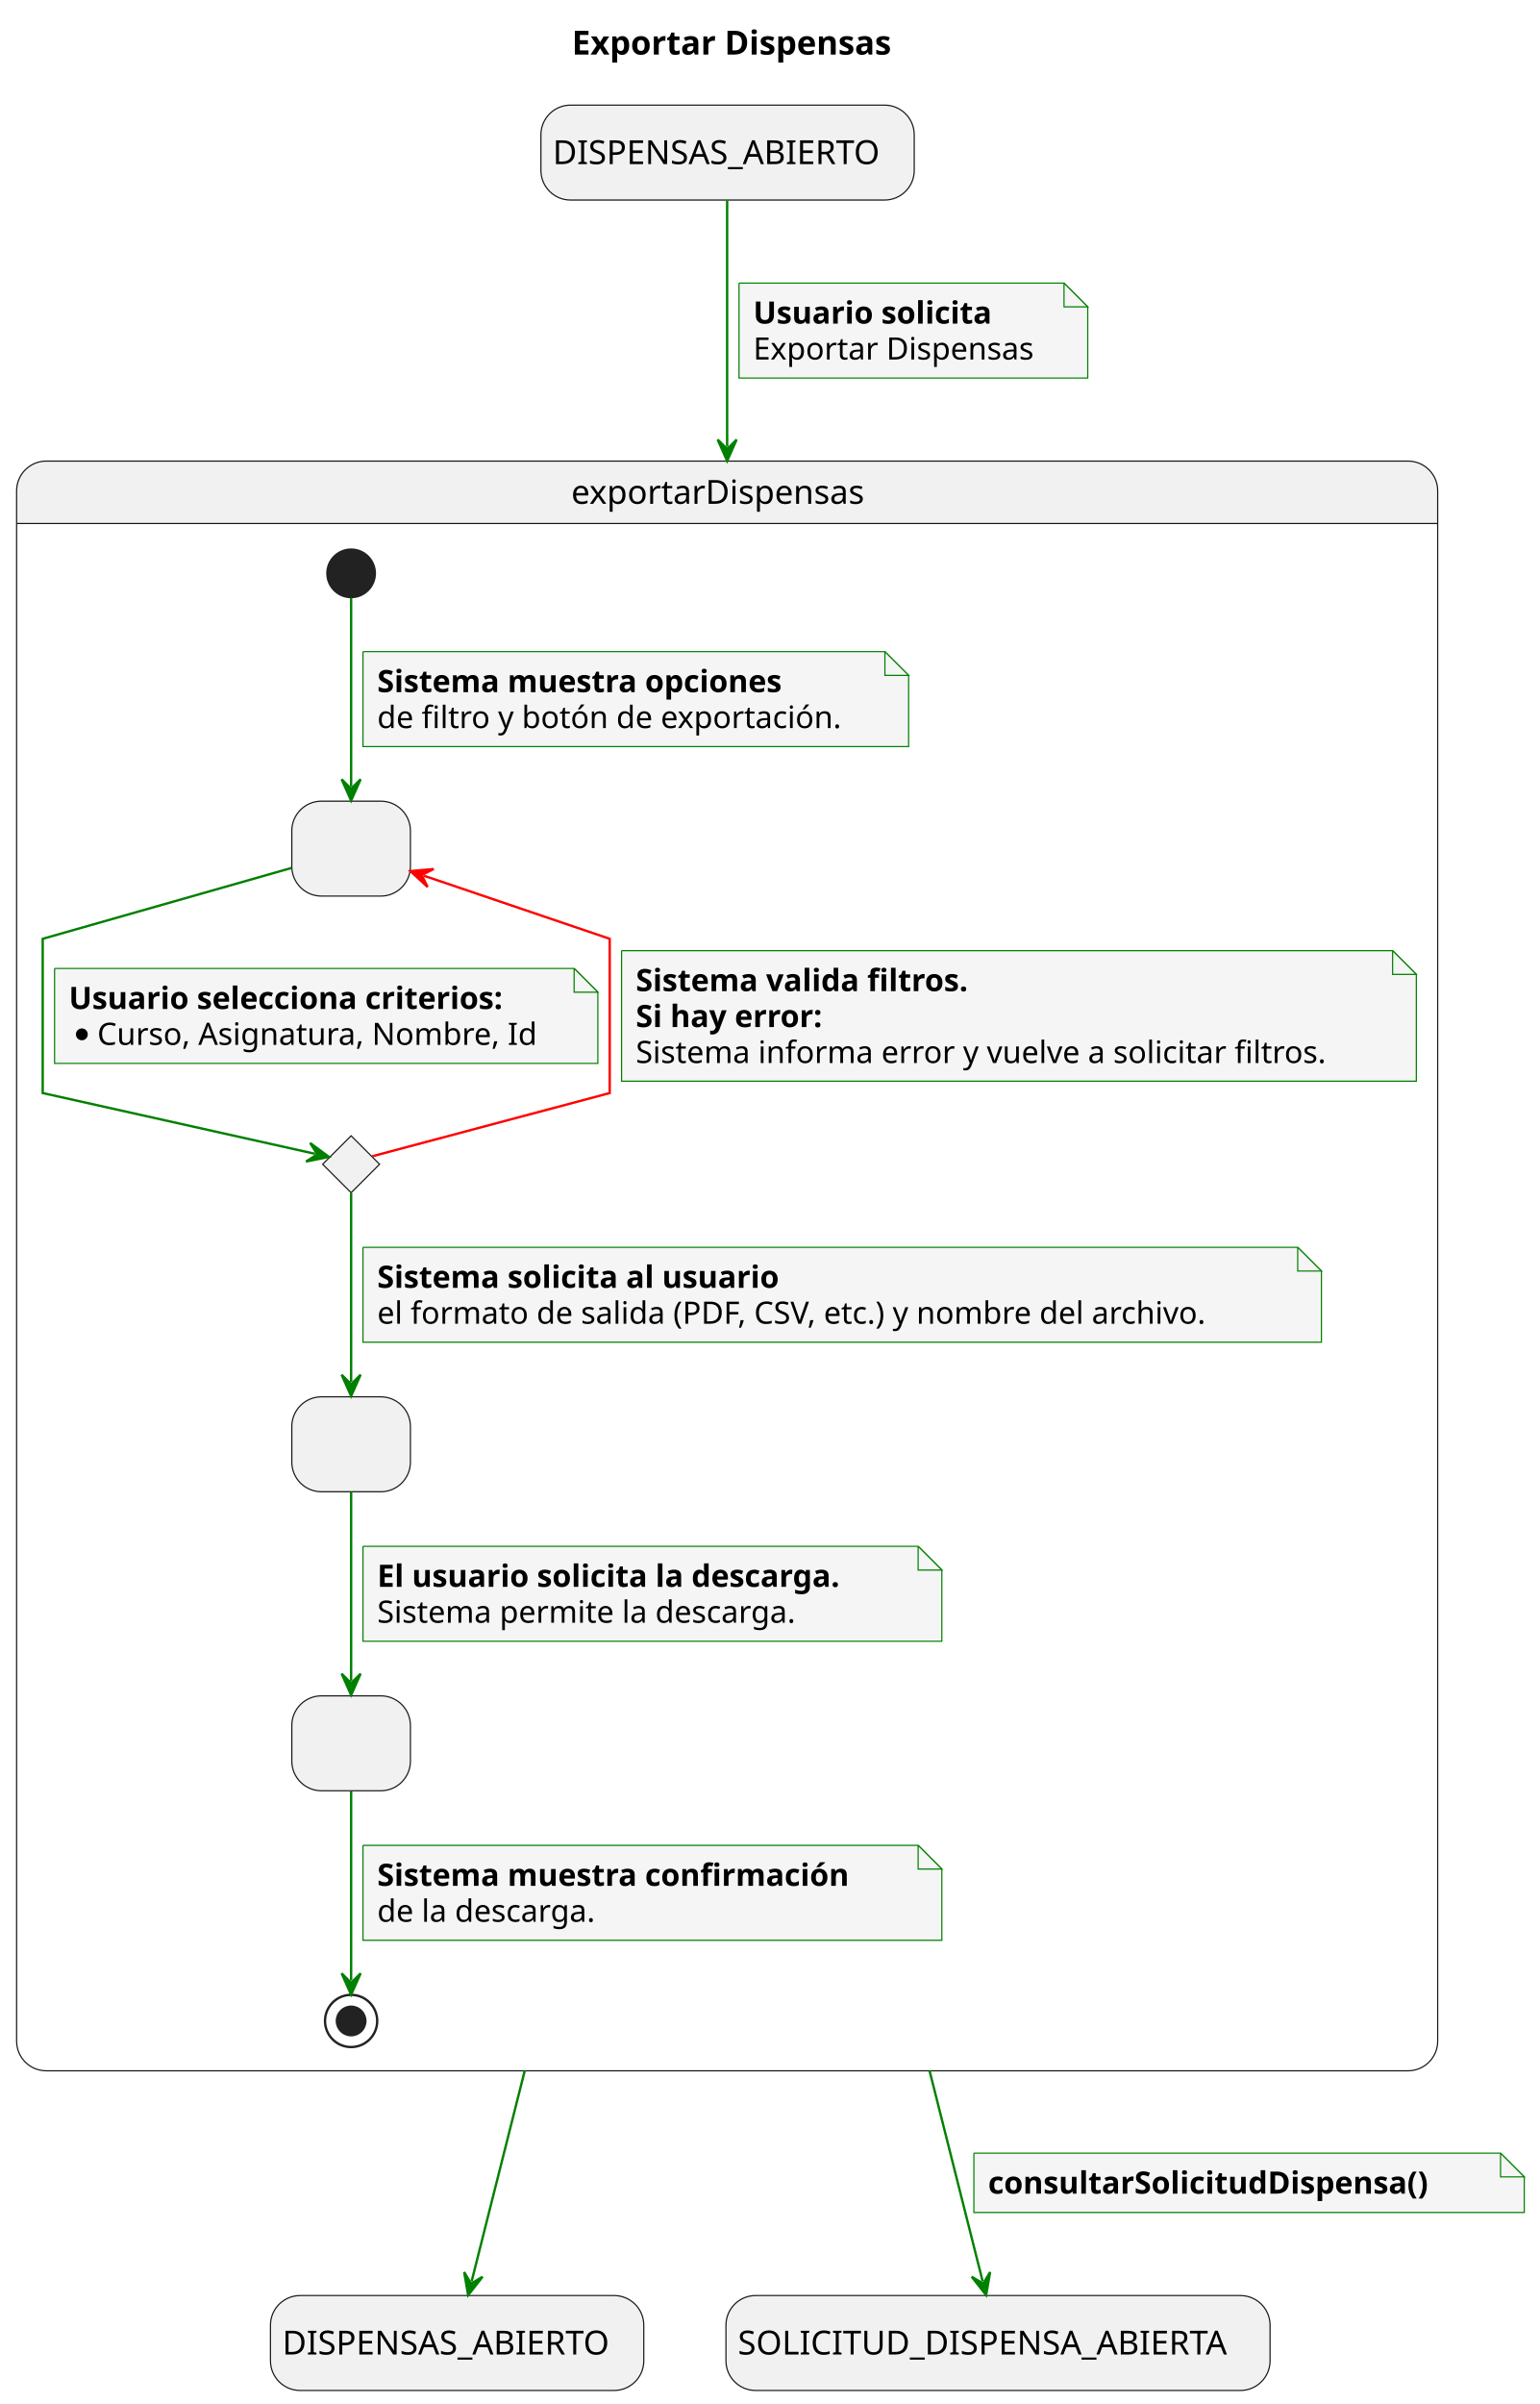
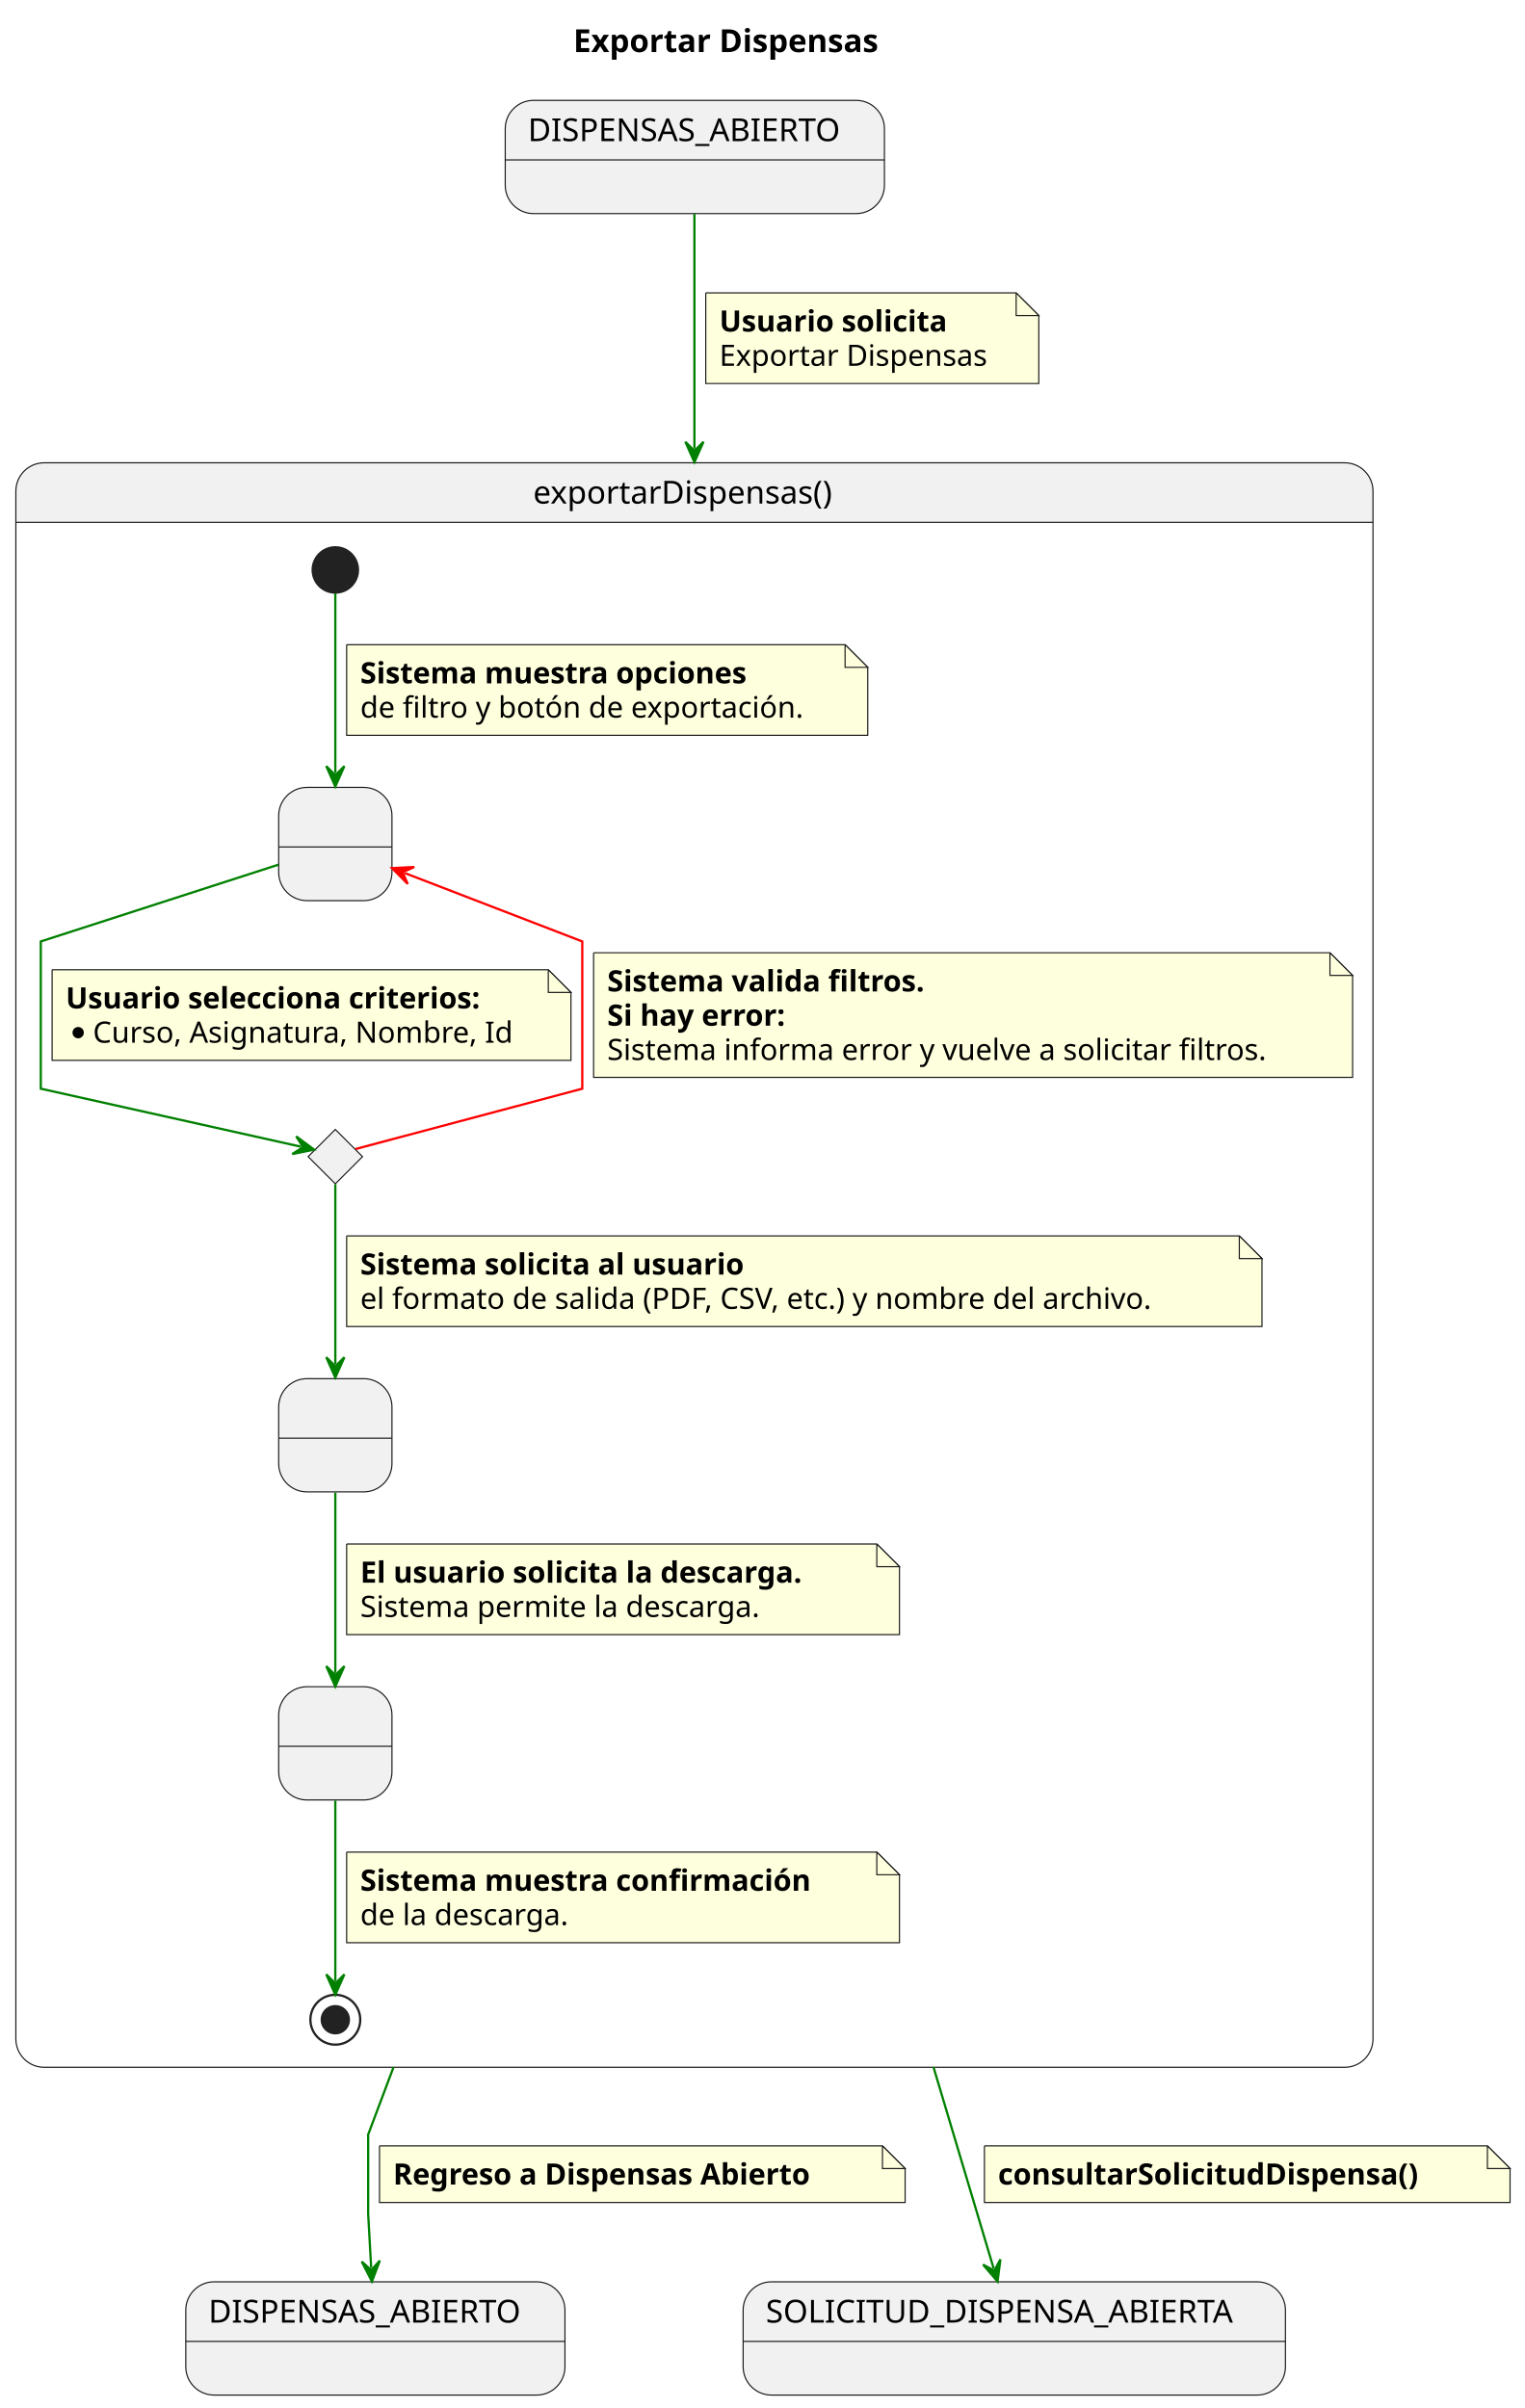
- <svg xmlns="http://www.w3.org/2000/svg" contentStyleType="text/css" data-diagram-type="STATE" height="1013px" preserveAspectRatio="none" style="width:649px;height:1013px;background:#FFFFFF;" version="1.1" viewBox="0 0 649 1013" width="649px" zoomAndPan="magnify">
+ <svg xmlns="http://www.w3.org/2000/svg" contentStyleType="text/css" data-diagram-type="STATE" height="1063px" preserveAspectRatio="none" style="width:673px;height:1063px;background:#FFFFFF;" version="1.1" viewBox="0 0 673 1063" width="673px" zoomAndPan="magnify">
  <defs />
  <g>
    <g class="title" data-source-line="1">
-       <text fill="#000000" font-family="sans-serif" font-size="14" font-weight="bold" lengthAdjust="spacing" textLength="153.405" x="241.047" y="22.995">Exportar Dispensas</text>
+       <text fill="#000000" font-family="sans-serif" font-size="14" font-weight="bold" lengthAdjust="spacing" textLength="153.405" x="253.047" y="22.995">Exportar Dispensas</text>
    </g>
-     <rect fill="#F1F1F1" height="40" rx="12.5" ry="12.5" style="stroke:#181818;stroke-width:0.5;" width="157.362" x="228" y="44.297" />
-     <text fill="#000000" font-family="sans-serif" font-size="14" lengthAdjust="spacing" textLength="147.362" x="233" y="69.144">DISPENSAS_ABIERTO</text>
-     <rect fill="#F1F1F1" height="40" rx="12.5" ry="12.5" style="stroke:#181818;stroke-width:0.5;" width="157.362" x="114" y="967.297" />
-     <text fill="#000000" font-family="sans-serif" font-size="14" lengthAdjust="spacing" textLength="147.362" x="119" y="992.144">DISPENSAS_ABIERTO</text>
-     <rect fill="#F1F1F1" height="40" rx="12.5" ry="12.5" style="stroke:#181818;stroke-width:0.5;" width="229.352" x="306" y="967.297" />
-     <text fill="#000000" font-family="sans-serif" font-size="14" lengthAdjust="spacing" textLength="219.352" x="311" y="992.144">SOLICITUD_DISPENSA_ABIERTA</text>
-     <path d="M19.5,194.297 L593.5,194.297 A12.5,12.5 0 0 1 606,206.797 L606,220.594 L7,220.594 L7,206.797 A12.5,12.5 0 0 1 19.5,194.297" fill="#F1F1F1" />
-     <rect fill="none" height="678.297" rx="12.5" ry="12.5" style="stroke:#181818;stroke-width:0.5;" width="599" x="7" y="194.297" />
-     <line style="stroke:#181818;stroke-width:0.5;" x1="7" x2="606" y1="220.594" y2="220.594" />
-     <text fill="#000000" font-family="sans-serif" font-size="14" lengthAdjust="spacing" textLength="131.435" x="240.783" y="212.292">exportarDispensas</text>
-     <rect fill="#F1F1F1" height="40" rx="12.5" ry="12.5" style="stroke:#181818;stroke-width:0.5;" width="50" x="123" y="337.594" />
-     <text fill="#000000" font-family="sans-serif" font-size="14" lengthAdjust="spacing" textLength="4.45" x="145.775" y="362.44"> </text>
+     <g id="startState">
+       <rect fill="#F1F1F1" height="50" rx="12.5" ry="12.5" style="stroke:#181818;stroke-width:0.5;" width="167.362" x="223" y="44.297" />
+       <line style="stroke:#181818;stroke-width:0.5;" x1="223" x2="390.362" y1="70.594" y2="70.594" />
+       <text fill="#000000" font-family="sans-serif" font-size="14" lengthAdjust="spacing" textLength="147.362" x="233" y="62.292">DISPENSAS_ABIERTO</text>
+     </g>
+     <g id="endState1">
+       <rect fill="#F1F1F1" height="50" rx="12.5" ry="12.5" style="stroke:#181818;stroke-width:0.5;" width="167.362" x="82" y="1007.297" />
+       <line style="stroke:#181818;stroke-width:0.5;" x1="82" x2="249.362" y1="1033.594" y2="1033.594" />
+       <text fill="#000000" font-family="sans-serif" font-size="14" lengthAdjust="spacing" textLength="147.362" x="92" y="1025.292">DISPENSAS_ABIERTO</text>
+     </g>
+     <g id="endState2">
+       <rect fill="#F1F1F1" height="50" rx="12.5" ry="12.5" style="stroke:#181818;stroke-width:0.5;" width="239.352" x="328" y="1007.297" />
+       <line style="stroke:#181818;stroke-width:0.5;" x1="328" x2="567.352" y1="1033.594" y2="1033.594" />
+       <text fill="#000000" font-family="sans-serif" font-size="14" lengthAdjust="spacing" textLength="219.352" x="338" y="1025.292">SOLICITUD_DISPENSA_ABIERTA</text>
+     </g>
+     <path d="M19.5,204.297 L593.5,204.297 A12.5,12.5 0 0 1 606,216.797 L606,230.594 L7,230.594 L7,216.797 A12.5,12.5 0 0 1 19.5,204.297" fill="#F1F1F1" />
+     <rect fill="none" height="708.297" rx="12.5" ry="12.5" style="stroke:#181818;stroke-width:0.5;" width="599" x="7" y="204.297" />
+     <line style="stroke:#181818;stroke-width:0.5;" x1="7" x2="606" y1="230.594" y2="230.594" />
+     <text fill="#000000" font-family="sans-serif" font-size="14" lengthAdjust="spacing" textLength="142.358" x="235.321" y="222.292">exportarDispensas()</text>
+     <g id="exportarDispensas.SolicitudFiltros">
+       <rect fill="#F1F1F1" height="50" rx="12.5" ry="12.5" style="stroke:#181818;stroke-width:0.5;" width="50" x="123" y="347.594" />
+       <line style="stroke:#181818;stroke-width:0.5;" x1="123" x2="173" y1="373.891" y2="373.891" />
+       <text fill="#000000" font-family="sans-serif" font-size="14" lengthAdjust="spacing" textLength="4.45" x="145.775" y="365.589"> </text>
+     </g>
    <g class="entity" data-entity="ValidarFiltros" data-uid="ent0007" id="entity_ValidarFiltros">
-       <polygon fill="#F1F1F1" points="148,478.594,160,490.594,148,502.594,136,490.594,148,478.594" style="stroke:#181818;stroke-width:0.5;" />
+       <polygon fill="#F1F1F1" points="148,498.594,160,510.594,148,522.594,136,510.594,148,498.594" style="stroke:#181818;stroke-width:0.5;" />
    </g>
-     <rect fill="#F1F1F1" height="40" rx="12.5" ry="12.5" style="stroke:#181818;stroke-width:0.5;" width="50" x="123" y="588.594" />
-     <text fill="#000000" font-family="sans-serif" font-size="14" lengthAdjust="spacing" textLength="4.45" x="145.775" y="613.44"> </text>
-     <rect fill="#F1F1F1" height="40" rx="12.5" ry="12.5" style="stroke:#181818;stroke-width:0.5;" width="50" x="123" y="714.594" />
-     <text fill="#000000" font-family="sans-serif" font-size="14" lengthAdjust="spacing" textLength="4.45" x="145.775" y="739.44"> </text>
-     <ellipse cx="148" cy="241.594" fill="#222222" rx="10" ry="10" style="stroke:#222222;stroke-width:1;" />
-     <ellipse cx="148" cy="851.594" fill="none" rx="11" ry="11" style="stroke:#222222;stroke-width:1;" />
-     <ellipse cx="148" cy="851.594" fill="#222222" rx="6" ry="6" style="stroke:#222222;stroke-width:1;" />
-     <g class="link" data-entity-1=".start.exportarDispensas" data-entity-2="SolicitudFiltros" data-source-line="28" data-uid="lnk4" id="link_.start.exportarDispensas_SolicitudFiltros">
-       <path d="M148,251.924 C148,270.534 148,306.614 148,331.374" fill="none" id="*start*exportarDispensas-to-SolicitudFiltros" style="stroke:#008000;stroke-width:1;" />
-       <polygon fill="#008000" points="148,337.374,152,328.374,148,332.374,144,328.374,148,337.374" style="stroke:#008000;stroke-width:1;" />
-       <path d="M153,274.594 L153,314.594 L383,314.594 L383,284.594 L373,274.594 L153,274.594" fill="#F5F5F5" style="stroke:#008000;stroke-width:0.5;" />
-       <path d="M373,274.594 L373,284.594 L383,284.594 L373,274.594" fill="#F5F5F5" style="stroke:#008000;stroke-width:0.5;" />
-       <text fill="#000000" font-family="sans-serif" font-size="13" font-weight="bold" lengthAdjust="spacing" textLength="193.851" x="159" y="291.661">Sistema muestra opciones</text>
-       <text fill="#000000" font-family="sans-serif" font-size="13" lengthAdjust="spacing" textLength="209.936" x="159" y="306.793">de filtro y botón de exportación.</text>
+     <g id="exportarDispensas.SolicitudFormato">
+       <rect fill="#F1F1F1" height="50" rx="12.5" ry="12.5" style="stroke:#181818;stroke-width:0.5;" width="50" x="123" y="608.594" />
+       <line style="stroke:#181818;stroke-width:0.5;" x1="123" x2="173" y1="634.891" y2="634.891" />
+       <text fill="#000000" font-family="sans-serif" font-size="14" lengthAdjust="spacing" textLength="4.45" x="145.775" y="626.589"> </text>
    </g>
-     <g class="link" data-entity-1="SolicitudFiltros" data-entity-2="ValidarFiltros" data-source-line="35" data-uid="lnk5" id="link_SolicitudFiltros_ValidarFiltros">
-       <path d="M122.93,365.724 C85.16,376.484 18,395.594 18,395.594 C18,395.594 18,460.594 18,460.594 C18,460.594 102.984,479.547 132.794,486.197" fill="none" id="SolicitudFiltros-to-ValidarFiltros" style="stroke:#008000;stroke-width:1;" />
-       <polygon fill="#008000" points="138.65,487.504,130.737,481.64,133.77,486.415,128.995,489.448,138.65,487.504" style="stroke:#008000;stroke-width:1;" />
-       <path d="M23,408.094 L23,448.094 L252,448.094 L252,418.094 L242,408.094 L23,408.094" fill="#F5F5F5" style="stroke:#008000;stroke-width:0.5;" />
-       <path d="M242,408.094 L242,418.094 L252,418.094 L242,408.094" fill="#F5F5F5" style="stroke:#008000;stroke-width:0.5;" />
-       <text fill="#000000" font-family="sans-serif" font-size="13" font-weight="bold" lengthAdjust="spacing" textLength="208.165" x="29" y="425.161">Usuario selecciona criterios:</text>
-       <ellipse cx="34.5" cy="435.859" fill="#000000" rx="2.5" ry="2.5" />
-       <text fill="#000000" font-family="sans-serif" font-size="13" lengthAdjust="spacing" textLength="196.587" x="41" y="440.293">Curso, Asignatura, Nombre, Id</text>
+     <g id="exportarDispensas.Descarga">
+       <rect fill="#F1F1F1" height="50" rx="12.5" ry="12.5" style="stroke:#181818;stroke-width:0.5;" width="50" x="123" y="744.594" />
+       <line style="stroke:#181818;stroke-width:0.5;" x1="123" x2="173" y1="770.891" y2="770.891" />
+       <text fill="#000000" font-family="sans-serif" font-size="14" lengthAdjust="spacing" textLength="4.45" x="145.775" y="762.589"> </text>
    </g>
-     <g class="link" data-entity-1="ValidarFiltros" data-entity-2="SolicitudFiltros" data-source-line="42" data-uid="lnk6" id="link_ValidarFiltros_SolicitudFiltros">
-       <path d="M156.92,487.224 C182.95,480.294 257,460.594 257,460.594 C257,460.594 257,395.594 257,395.594 C257,395.594 210.872,379.932 178.692,369.012" fill="none" id="ValidarFiltros-to-SolicitudFiltros" style="stroke:#FF0000;stroke-width:1;" />
-       <polygon fill="#FF0000" points="173.01,367.084,180.247,373.764,177.745,368.69,182.818,366.188,173.01,367.084" style="stroke:#FF0000;stroke-width:1;" />
-       <path d="M262,400.594 L262,455.594 L597,455.594 L597,410.594 L587,400.594 L262,400.594" fill="#F5F5F5" style="stroke:#008000;stroke-width:0.5;" />
-       <path d="M587,400.594 L587,410.594 L597,410.594 L587,400.594" fill="#F5F5F5" style="stroke:#008000;stroke-width:0.5;" />
-       <text fill="#000000" font-family="sans-serif" font-size="13" font-weight="bold" lengthAdjust="spacing" textLength="160.996" x="268" y="417.661">Sistema valida filtros.</text>
-       <text fill="#000000" font-family="sans-serif" font-size="13" font-weight="bold" lengthAdjust="spacing" textLength="91.552" x="268" y="432.793">Si hay error:</text>
-       <text fill="#000000" font-family="sans-serif" font-size="13" lengthAdjust="spacing" textLength="314.742" x="268" y="447.926">Sistema informa error y vuelve a solicitar filtros.</text>
+     <ellipse cx="148" cy="251.594" fill="#222222" rx="10" ry="10" style="stroke:#222222;stroke-width:1;" />
+     <ellipse cx="148" cy="891.594" fill="none" rx="11" ry="11" style="stroke:#222222;stroke-width:1;" />
+     <ellipse cx="148" cy="891.594" fill="#222222" rx="6" ry="6" style="stroke:#222222;stroke-width:1;" />
+     <g class="link" data-entity-1=".start.exportarDispensas" data-entity-2="SolicitudFiltros" data-source-line="23" data-uid="lnk4" id="link_.start.exportarDispensas_SolicitudFiltros">
+       <path d="M148,261.934 C148,280.124 148,314.834 148,341.204" fill="none" id="*start*exportarDispensas-to-SolicitudFiltros" style="stroke:#008000;stroke-width:1;" />
+       <polygon fill="#008000" points="148,347.204,152,338.204,148,342.204,144,338.204,148,347.204" style="stroke:#008000;stroke-width:1;" />
+       <path d="M153,284.594 L153,324.594 L383,324.594 L383,294.594 L373,284.594 L153,284.594" fill="#FEFFDD" style="stroke:#181818;stroke-width:0.5;" />
+       <path d="M373,284.594 L373,294.594 L383,294.594 L373,284.594" fill="#FEFFDD" style="stroke:#181818;stroke-width:0.5;" />
+       <text fill="#000000" font-family="sans-serif" font-size="13" font-weight="bold" lengthAdjust="spacing" textLength="193.851" x="159" y="301.661">Sistema muestra opciones</text>
+       <text fill="#000000" font-family="sans-serif" font-size="13" lengthAdjust="spacing" textLength="209.936" x="159" y="316.793">de filtro y botón de exportación.</text>
    </g>
-     <g class="link" data-entity-1="ValidarFiltros" data-entity-2="SolicitudFormato" data-source-line="50" data-uid="lnk7" id="link_ValidarFiltros_SolicitudFormato">
-       <path d="M148,502.714 C148,522.454 148,557.814 148,582.284" fill="none" id="ValidarFiltros-to-SolicitudFormato" style="stroke:#008000;stroke-width:1;" />
-       <polygon fill="#008000" points="148,588.284,152,579.284,148,583.284,144,579.284,148,588.284" style="stroke:#008000;stroke-width:1;" />
-       <path d="M153,525.594 L153,565.594 L557,565.594 L557,535.594 L547,525.594 L153,525.594" fill="#F5F5F5" style="stroke:#008000;stroke-width:0.5;" />
-       <path d="M547,525.594 L547,535.594 L557,535.594 L547,525.594" fill="#F5F5F5" style="stroke:#008000;stroke-width:0.5;" />
-       <text fill="#000000" font-family="sans-serif" font-size="13" font-weight="bold" lengthAdjust="spacing" textLength="193.261" x="159" y="542.661">Sistema solicita al usuario</text>
-       <text fill="#000000" font-family="sans-serif" font-size="13" lengthAdjust="spacing" textLength="383.348" x="159" y="557.793">el formato de salida (PDF, CSV, etc.) y nombre del archivo.</text>
+     <g class="link" data-entity-1="SolicitudFiltros" data-entity-2="ValidarFiltros" data-source-line="30" data-uid="lnk5" id="link_SolicitudFiltros_ValidarFiltros">
+       <path d="M122.93,381.694 C85.16,393.894 18,415.594 18,415.594 C18,415.594 18,480.594 18,480.594 C18,480.594 102.984,499.547 132.794,506.197" fill="none" id="SolicitudFiltros-to-ValidarFiltros" style="stroke:#008000;stroke-width:1;" />
+       <polygon fill="#008000" points="138.65,507.504,130.737,501.64,133.77,506.415,128.995,509.448,138.65,507.504" style="stroke:#008000;stroke-width:1;" />
+       <path d="M23,428.094 L23,468.094 L252,468.094 L252,438.094 L242,428.094 L23,428.094" fill="#FEFFDD" style="stroke:#181818;stroke-width:0.5;" />
+       <path d="M242,428.094 L242,438.094 L252,438.094 L242,428.094" fill="#FEFFDD" style="stroke:#181818;stroke-width:0.5;" />
+       <text fill="#000000" font-family="sans-serif" font-size="13" font-weight="bold" lengthAdjust="spacing" textLength="208.165" x="29" y="445.161">Usuario selecciona criterios:</text>
+       <ellipse cx="34.5" cy="455.859" fill="#000000" rx="2.5" ry="2.5" />
+       <text fill="#000000" font-family="sans-serif" font-size="13" lengthAdjust="spacing" textLength="196.587" x="41" y="460.293">Curso, Asignatura, Nombre, Id</text>
    </g>
-     <g class="link" data-entity-1="SolicitudFormato" data-entity-2="Descarga" data-source-line="58" data-uid="lnk8" id="link_SolicitudFormato_Descarga">
-       <path d="M148,628.694 C148,651.934 148,684.934 148,708.264" fill="none" id="SolicitudFormato-to-Descarga" style="stroke:#008000;stroke-width:1;" />
-       <polygon fill="#008000" points="148,714.264,152,705.264,148,709.264,144,705.264,148,714.264" style="stroke:#008000;stroke-width:1;" />
-       <path d="M153,651.594 L153,691.594 L397,691.594 L397,661.594 L387,651.594 L153,651.594" fill="#F5F5F5" style="stroke:#008000;stroke-width:0.5;" />
-       <path d="M387,651.594 L387,661.594 L397,661.594 L387,651.594" fill="#F5F5F5" style="stroke:#008000;stroke-width:0.5;" />
-       <text fill="#000000" font-family="sans-serif" font-size="13" font-weight="bold" lengthAdjust="spacing" textLength="223.983" x="159" y="668.661">El usuario solicita la descarga.</text>
-       <text fill="#000000" font-family="sans-serif" font-size="13" lengthAdjust="spacing" textLength="191.134" x="159" y="683.793">Sistema permite la descarga.</text>
+     <g class="link" data-entity-1="ValidarFiltros" data-entity-2="SolicitudFiltros" data-source-line="37" data-uid="lnk6" id="link_ValidarFiltros_SolicitudFiltros">
+       <path d="M156.92,507.224 C182.95,500.294 257,480.594 257,480.594 C257,480.594 257,415.594 257,415.594 C257,415.594 210.789,397.791 178.609,385.391" fill="none" id="ValidarFiltros-to-SolicitudFiltros" style="stroke:#FF0000;stroke-width:1;" />
+       <polygon fill="#FF0000" points="173.01,383.234,179.97,390.202,177.676,385.032,182.846,382.737,173.01,383.234" style="stroke:#FF0000;stroke-width:1;" />
+       <path d="M262,420.594 L262,475.594 L597,475.594 L597,430.594 L587,420.594 L262,420.594" fill="#FEFFDD" style="stroke:#181818;stroke-width:0.5;" />
+       <path d="M587,420.594 L587,430.594 L597,430.594 L587,420.594" fill="#FEFFDD" style="stroke:#181818;stroke-width:0.5;" />
+       <text fill="#000000" font-family="sans-serif" font-size="13" font-weight="bold" lengthAdjust="spacing" textLength="160.996" x="268" y="437.661">Sistema valida filtros.</text>
+       <text fill="#000000" font-family="sans-serif" font-size="13" font-weight="bold" lengthAdjust="spacing" textLength="91.552" x="268" y="452.793">Si hay error:</text>
+       <text fill="#000000" font-family="sans-serif" font-size="13" lengthAdjust="spacing" textLength="314.742" x="268" y="467.926">Sistema informa error y vuelve a solicitar filtros.</text>
    </g>
-     <g class="link" data-entity-1="Descarga" data-entity-2=".end.exportarDispensas" data-source-line="66" data-uid="lnk10" id="link_Descarga_.end.exportarDispensas">
-       <path d="M148,754.844 C148,779.524 148,815.414 148,834.534" fill="none" id="Descarga-to-*end*exportarDispensas" style="stroke:#008000;stroke-width:1;" />
-       <polygon fill="#008000" points="148,840.534,152,831.534,148,835.534,144,831.534,148,840.534" style="stroke:#008000;stroke-width:1;" />
-       <path d="M153,777.594 L153,817.594 L397,817.594 L397,787.594 L387,777.594 L153,777.594" fill="#F5F5F5" style="stroke:#008000;stroke-width:0.5;" />
-       <path d="M387,777.594 L387,787.594 L397,787.594 L387,777.594" fill="#F5F5F5" style="stroke:#008000;stroke-width:0.5;" />
-       <text fill="#000000" font-family="sans-serif" font-size="13" font-weight="bold" lengthAdjust="spacing" textLength="223.793" x="159" y="794.661">Sistema muestra confirmación</text>
-       <text fill="#000000" font-family="sans-serif" font-size="13" lengthAdjust="spacing" textLength="99.925" x="159" y="809.793">de la descarga.</text>
+     <g class="link" data-entity-1="ValidarFiltros" data-entity-2="SolicitudFormato" data-source-line="45" data-uid="lnk7" id="link_ValidarFiltros_SolicitudFormato">
+       <path d="M148,522.764 C148,542.064 148,576.114 148,602.144" fill="none" id="ValidarFiltros-to-SolicitudFormato" style="stroke:#008000;stroke-width:1;" />
+       <polygon fill="#008000" points="148,608.144,152,599.144,148,603.144,144,599.144,148,608.144" style="stroke:#008000;stroke-width:1;" />
+       <path d="M153,545.594 L153,585.594 L557,585.594 L557,555.594 L547,545.594 L153,545.594" fill="#FEFFDD" style="stroke:#181818;stroke-width:0.5;" />
+       <path d="M547,545.594 L547,555.594 L557,555.594 L547,545.594" fill="#FEFFDD" style="stroke:#181818;stroke-width:0.5;" />
+       <text fill="#000000" font-family="sans-serif" font-size="13" font-weight="bold" lengthAdjust="spacing" textLength="193.261" x="159" y="562.661">Sistema solicita al usuario</text>
+       <text fill="#000000" font-family="sans-serif" font-size="13" lengthAdjust="spacing" textLength="383.348" x="159" y="577.793">el formato de salida (PDF, CSV, etc.) y nombre del archivo.</text>
    </g>
-     <g class="link" data-entity-1="startState" data-entity-2="exportarDispensas" data-source-line="17" data-uid="lnk2" id="link_startState_exportarDispensas">
-       <path d="M306.5,84.477 C306.5,106.877 306.5,140.947 306.5,188.227" fill="none" id="startState-to-exportarDispensas" style="stroke:#008000;stroke-width:1;" />
-       <polygon fill="#008000" points="306.5,194.227,310.5,185.227,306.5,189.227,302.5,185.227,306.5,194.227" style="stroke:#008000;stroke-width:1;" />
-       <path d="M311.5,119.297 L311.5,159.297 L458.5,159.297 L458.5,129.297 L448.5,119.297 L311.5,119.297" fill="#F5F5F5" style="stroke:#008000;stroke-width:0.5;" />
-       <path d="M448.5,119.297 L448.5,129.297 L458.5,129.297 L448.5,119.297" fill="#F5F5F5" style="stroke:#008000;stroke-width:0.5;" />
-       <text fill="#000000" font-family="sans-serif" font-size="13" font-weight="bold" lengthAdjust="spacing" textLength="113.376" x="317.5" y="136.364">Usuario solicita</text>
-       <text fill="#000000" font-family="sans-serif" font-size="13" lengthAdjust="spacing" textLength="126.394" x="317.5" y="151.497">Exportar Dispensas</text>
+     <g class="link" data-entity-1="SolicitudFormato" data-entity-2="Descarga" data-source-line="52" data-uid="lnk8" id="link_SolicitudFormato_Descarga">
+       <path d="M148,658.864 C148,683.144 148,714.284 148,738.504" fill="none" id="SolicitudFormato-to-Descarga" style="stroke:#008000;stroke-width:1;" />
+       <polygon fill="#008000" points="148,744.504,152,735.504,148,739.504,144,735.504,148,744.504" style="stroke:#008000;stroke-width:1;" />
+       <path d="M153,681.594 L153,721.594 L397,721.594 L397,691.594 L387,681.594 L153,681.594" fill="#FEFFDD" style="stroke:#181818;stroke-width:0.5;" />
+       <path d="M387,681.594 L387,691.594 L397,691.594 L387,681.594" fill="#FEFFDD" style="stroke:#181818;stroke-width:0.5;" />
+       <text fill="#000000" font-family="sans-serif" font-size="13" font-weight="bold" lengthAdjust="spacing" textLength="223.983" x="159" y="698.661">El usuario solicita la descarga.</text>
+       <text fill="#000000" font-family="sans-serif" font-size="13" lengthAdjust="spacing" textLength="191.134" x="159" y="713.793">Sistema permite la descarga.</text>
    </g>
-     <g class="link" data-entity-1="exportarDispensas" data-entity-2="endState1" data-source-line="74" data-uid="lnk11" id="link_exportarDispensas_endState1">
-       <path d="M221.19,872.527 C210.97,913.057 203.849,941.309 198.799,961.309" fill="none" id="exportarDispensas-to-endState1" style="stroke:#008000;stroke-width:1;" />
-       <polygon fill="#008000" points="197.33,967.127,203.412,959.38,198.554,962.279,195.655,957.422,197.33,967.127" style="stroke:#008000;stroke-width:1;" />
+     <g class="link" data-entity-1="Descarga" data-entity-2=".end.exportarDispensas" data-source-line="59" data-uid="lnk10" id="link_Descarga_.end.exportarDispensas">
+       <path d="M148,794.874 C148,821.174 148,855.864 148,874.574" fill="none" id="Descarga-to-*end*exportarDispensas" style="stroke:#008000;stroke-width:1;" />
+       <polygon fill="#008000" points="148,880.574,152,871.574,148,875.574,144,871.574,148,880.574" style="stroke:#008000;stroke-width:1;" />
+       <path d="M153,817.594 L153,857.594 L397,857.594 L397,827.594 L387,817.594 L153,817.594" fill="#FEFFDD" style="stroke:#181818;stroke-width:0.5;" />
+       <path d="M387,817.594 L387,827.594 L397,827.594 L387,817.594" fill="#FEFFDD" style="stroke:#181818;stroke-width:0.5;" />
+       <text fill="#000000" font-family="sans-serif" font-size="13" font-weight="bold" lengthAdjust="spacing" textLength="223.793" x="159" y="834.661">Sistema muestra confirmación</text>
+       <text fill="#000000" font-family="sans-serif" font-size="13" lengthAdjust="spacing" textLength="99.925" x="159" y="849.793">de la descarga.</text>
    </g>
-     <g class="link" data-entity-1="exportarDispensas" data-entity-2="endState2" data-source-line="76" data-uid="lnk12" id="link_exportarDispensas_endState2">
-       <path d="M391.81,872.527 C402.03,913.057 409.151,941.309 414.201,961.309" fill="none" id="exportarDispensas-to-endState2" style="stroke:#008000;stroke-width:1;" />
-       <polygon fill="#008000" points="415.67,967.127,417.345,957.422,414.446,962.279,409.588,959.38,415.67,967.127" style="stroke:#008000;stroke-width:1;" />
-       <path d="M410.5,907.297 L410.5,932.297 L642.5,932.297 L642.5,917.297 L632.5,907.297 L410.5,907.297" fill="#F5F5F5" style="stroke:#008000;stroke-width:0.5;" />
-       <path d="M632.5,907.297 L632.5,917.297 L642.5,917.297 L632.5,907.297" fill="#F5F5F5" style="stroke:#008000;stroke-width:0.5;" />
-       <text fill="#000000" font-family="sans-serif" font-size="13" font-weight="bold" lengthAdjust="spacing" textLength="211.637" x="416.5" y="924.364">consultarSolicitudDispensa()</text>
+     <g class="link" data-entity-1="startState" data-entity-2="exportarDispensas" data-source-line="10" data-uid="lnk2" id="link_startState_exportarDispensas">
+       <path d="M306.5,94.447 C306.5,118.297 306.5,151.827 306.5,198.027" fill="none" id="startState-to-exportarDispensas" style="stroke:#008000;stroke-width:1;" />
+       <polygon fill="#008000" points="306.5,204.027,310.5,195.027,306.5,199.027,302.5,195.027,306.5,204.027" style="stroke:#008000;stroke-width:1;" />
+       <path d="M311.5,129.297 L311.5,169.297 L458.5,169.297 L458.5,139.297 L448.5,129.297 L311.5,129.297" fill="#FEFFDD" style="stroke:#181818;stroke-width:0.5;" />
+       <path d="M448.5,129.297 L448.5,139.297 L458.5,139.297 L448.5,129.297" fill="#FEFFDD" style="stroke:#181818;stroke-width:0.5;" />
+       <text fill="#000000" font-family="sans-serif" font-size="13" font-weight="bold" lengthAdjust="spacing" textLength="113.376" x="317.5" y="146.364">Usuario solicita</text>
+       <text fill="#000000" font-family="sans-serif" font-size="13" lengthAdjust="spacing" textLength="126.394" x="317.5" y="161.497">Exportar Dispensas</text>
+     </g>
+     <g class="link" data-entity-1="exportarDispensas" data-entity-2="endState1" data-source-line="67" data-uid="lnk11" id="link_exportarDispensas_endState1">
+       <path d="M173.68,912.567 C166.71,931.107 162.5,942.297 162.5,942.297 C162.5,942.297 162.5,977.297 162.5,977.297 C162.5,977.297 163.026,986.776 163.827,1001.146" fill="none" id="exportarDispensas-to-endState1" style="stroke:#008000;stroke-width:1;" />
+       <polygon fill="#008000" points="164.16,1007.137,167.654,997.928,163.882,1002.145,159.666,998.373,164.16,1007.137" style="stroke:#008000;stroke-width:1;" />
+       <path d="M167.5,947.297 L167.5,972.297 L399.5,972.297 L399.5,957.297 L389.5,947.297 L167.5,947.297" fill="#FEFFDD" style="stroke:#181818;stroke-width:0.5;" />
+       <path d="M389.5,947.297 L389.5,957.297 L399.5,957.297 L389.5,947.297" fill="#FEFFDD" style="stroke:#181818;stroke-width:0.5;" />
+       <text fill="#000000" font-family="sans-serif" font-size="13" font-weight="bold" lengthAdjust="spacing" textLength="211.186" x="173.5" y="964.364">Regreso a Dispensas Abierto</text>
+     </g>
+     <g class="link" data-entity-1="exportarDispensas" data-entity-2="endState2" data-source-line="72" data-uid="lnk12" id="link_exportarDispensas_endState2">
+       <path d="M412.01,912.497 C423.86,952.157 432.224,980.137 438.574,1001.417" fill="none" id="exportarDispensas-to-endState2" style="stroke:#008000;stroke-width:1;" />
+       <polygon fill="#008000" points="440.29,1007.167,441.55,997.399,438.86,1002.376,433.884,999.686,440.29,1007.167" style="stroke:#008000;stroke-width:1;" />
+       <path d="M434.5,947.297 L434.5,972.297 L666.5,972.297 L666.5,957.297 L656.5,947.297 L434.5,947.297" fill="#FEFFDD" style="stroke:#181818;stroke-width:0.5;" />
+       <path d="M656.5,947.297 L656.5,957.297 L666.5,957.297 L656.5,947.297" fill="#FEFFDD" style="stroke:#181818;stroke-width:0.5;" />
+       <text fill="#000000" font-family="sans-serif" font-size="13" font-weight="bold" lengthAdjust="spacing" textLength="211.637" x="440.5" y="964.364">consultarSolicitudDispensa()</text>
    </g>
  </g>
</svg>
